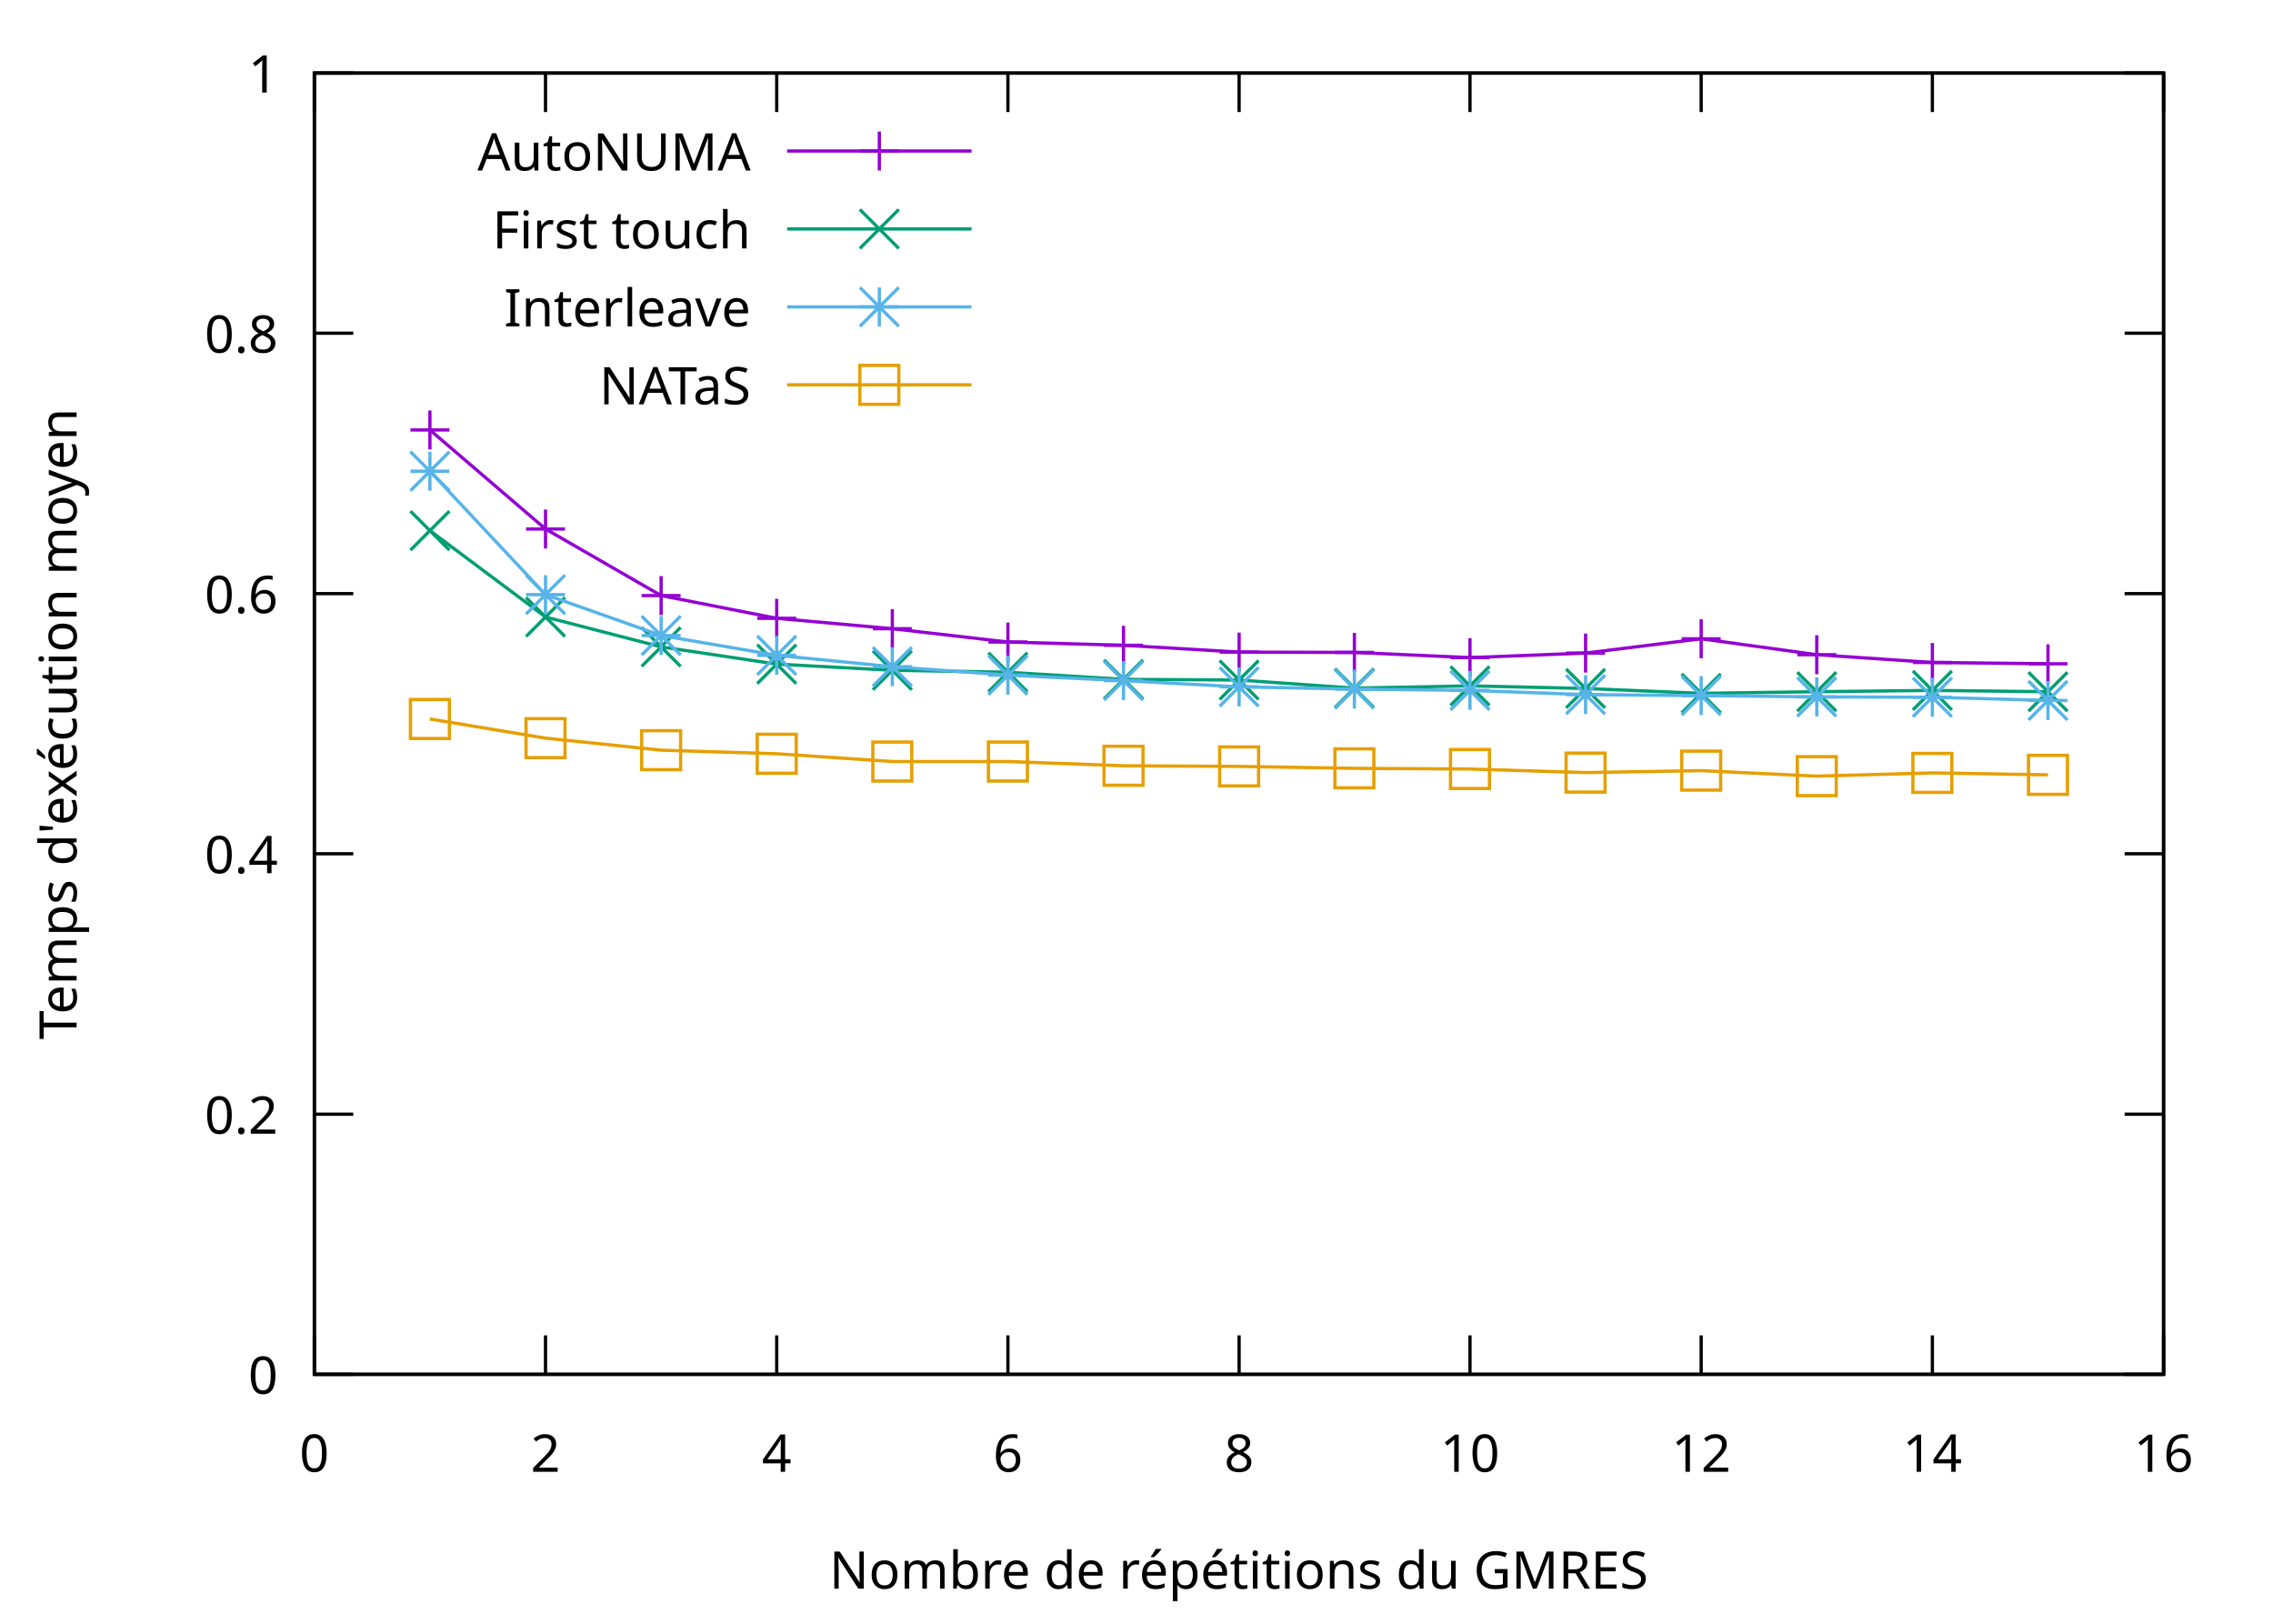
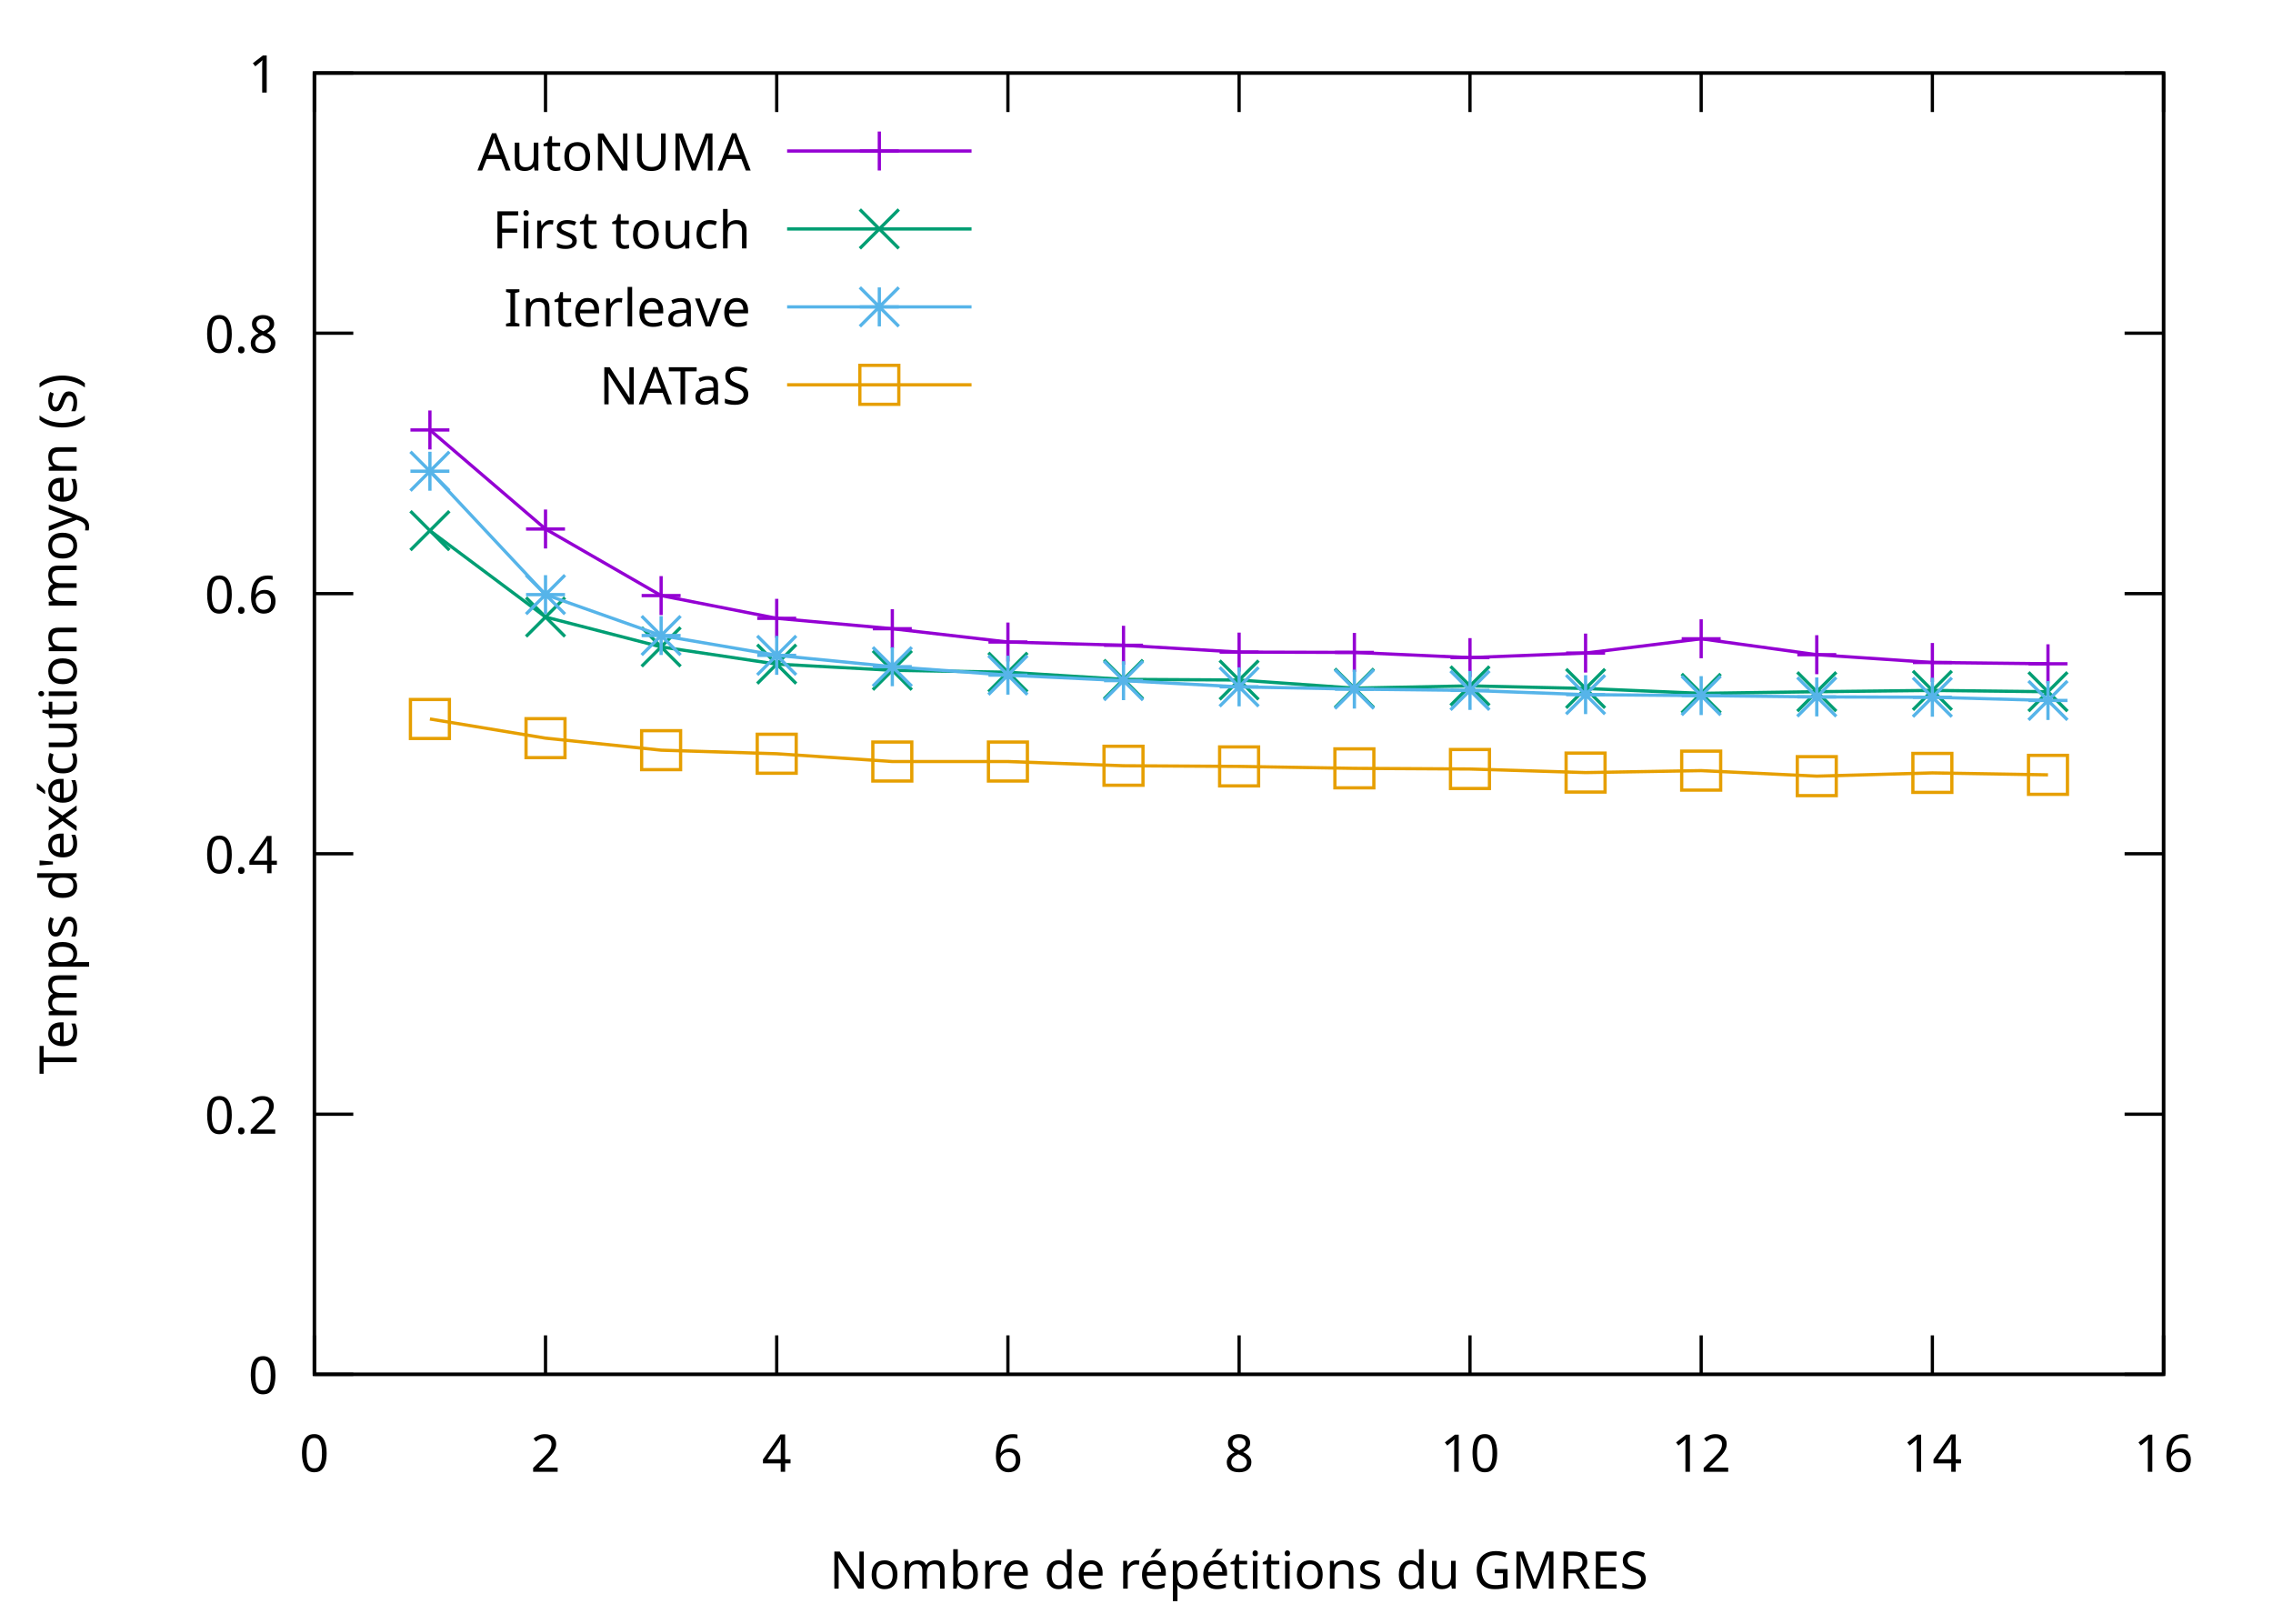
<svg xmlns="http://www.w3.org/2000/svg" xmlns:xlink="http://www.w3.org/1999/xlink" width="700" height="500" viewBox="0 0 700 500">
  <g id="gnuplot_canvas">
    <rect x="0" y="0" width="700" height="500" fill="none" />
    <defs>
      <circle id="gpDot" r="0.5" stroke-width="0.5" />
      <path id="gpPt0" stroke-width="0.167" stroke="currentColor" d="M-1,0 h2 M0,-1 v2" />
      <path id="gpPt1" stroke-width="0.167" stroke="currentColor" d="M-1,-1 L1,1 M1,-1 L-1,1" />
      <path id="gpPt2" stroke-width="0.167" stroke="currentColor" d="M-1,0 L1,0 M0,-1 L0,1 M-1,-1 L1,1 M-1,1 L1,-1" />
      <rect id="gpPt3" stroke-width="0.167" stroke="currentColor" x="-1" y="-1" width="2" height="2" />
      <rect id="gpPt4" stroke-width="0.167" stroke="currentColor" fill="currentColor" x="-1" y="-1" width="2" height="2" />
      <circle id="gpPt5" stroke-width="0.167" stroke="currentColor" cx="0" cy="0" r="1" />
      <use xlink:href="#gpPt5" id="gpPt6" fill="currentColor" stroke="none" />
      <path id="gpPt7" stroke-width="0.167" stroke="currentColor" d="M0,-1.33 L-1.33,0.67 L1.33,0.67 z" />
      <use xlink:href="#gpPt7" id="gpPt8" fill="currentColor" stroke="none" />
      <use xlink:href="#gpPt7" id="gpPt9" stroke="currentColor" transform="rotate(180)" />
      <use xlink:href="#gpPt9" id="gpPt10" fill="currentColor" stroke="none" />
      <use xlink:href="#gpPt3" id="gpPt11" stroke="currentColor" transform="rotate(45)" />
      <use xlink:href="#gpPt11" id="gpPt12" fill="currentColor" stroke="none" />
      <path id="gpPt13" stroke-width="0.167" stroke="currentColor" d="M0,1.330 L1.265,0.411 L0.782,-1.067 L-0.782,-1.076 L-1.265,0.411 z" />
      <use xlink:href="#gpPt13" id="gpPt14" fill="currentColor" stroke="none" />
      <filter id="textbox" filterUnits="objectBoundingBox" x="0" y="0" height="1" width="1">
        <feFlood flood-color="white" flood-opacity="1" result="bgnd" />
        <feComposite in="SourceGraphic" in2="bgnd" operator="atop" />
      </filter>
      <filter id="greybox" filterUnits="objectBoundingBox" x="0" y="0" height="1" width="1">
        <feFlood flood-color="lightgrey" flood-opacity="1" result="grey" />
        <feComposite in="SourceGraphic" in2="grey" operator="atop" />
      </filter>
    </defs>
    <g fill="none" color="white" stroke="currentColor" stroke-width="1.00" stroke-linecap="butt" stroke-linejoin="miter">
</g>
    <g fill="none" color="black" stroke="currentColor" stroke-width="1.00" stroke-linecap="butt" stroke-linejoin="miter">
      <path stroke="black" d="M96.8,423.2 L108.8,423.2 M666.3,423.2 L654.3,423.2  " />
      <g transform="translate(85.6,429.2)" stroke="none" fill="black" font-family="Verdana" font-size="16.00" text-anchor="end">
        <text>
          <tspan font-family="Verdana"> 0</tspan>
        </text>
      </g>
    </g>
    <g fill="none" color="black" stroke="currentColor" stroke-width="1.00" stroke-linecap="butt" stroke-linejoin="miter">
      <path stroke="black" d="M96.8,343.1 L108.8,343.1 M666.3,343.1 L654.3,343.1  " />
      <g transform="translate(85.6,349.1)" stroke="none" fill="black" font-family="Verdana" font-size="16.00" text-anchor="end">
        <text>
          <tspan font-family="Verdana"> 0.2</tspan>
        </text>
      </g>
    </g>
    <g fill="none" color="black" stroke="currentColor" stroke-width="1.00" stroke-linecap="butt" stroke-linejoin="miter">
      <path stroke="black" d="M96.8,262.9 L108.8,262.9 M666.3,262.9 L654.3,262.9  " />
      <g transform="translate(85.6,268.9)" stroke="none" fill="black" font-family="Verdana" font-size="16.00" text-anchor="end">
        <text>
          <tspan font-family="Verdana"> 0.4</tspan>
        </text>
      </g>
    </g>
    <g fill="none" color="black" stroke="currentColor" stroke-width="1.00" stroke-linecap="butt" stroke-linejoin="miter">
      <path stroke="black" d="M96.8,182.8 L108.8,182.8 M666.3,182.8 L654.3,182.8  " />
      <g transform="translate(85.6,188.8)" stroke="none" fill="black" font-family="Verdana" font-size="16.00" text-anchor="end">
        <text>
          <tspan font-family="Verdana"> 0.6</tspan>
        </text>
      </g>
    </g>
    <g fill="none" color="black" stroke="currentColor" stroke-width="1.00" stroke-linecap="butt" stroke-linejoin="miter">
      <path stroke="black" d="M96.8,102.6 L108.8,102.6 M666.3,102.6 L654.3,102.6  " />
      <g transform="translate(85.6,108.6)" stroke="none" fill="black" font-family="Verdana" font-size="16.00" text-anchor="end">
        <text>
          <tspan font-family="Verdana"> 0.8</tspan>
        </text>
      </g>
    </g>
    <g fill="none" color="black" stroke="currentColor" stroke-width="1.00" stroke-linecap="butt" stroke-linejoin="miter">
      <path stroke="black" d="M96.8,22.5 L108.8,22.5 M666.3,22.5 L654.3,22.5  " />
      <g transform="translate(85.6,28.5)" stroke="none" fill="black" font-family="Verdana" font-size="16.00" text-anchor="end">
        <text>
          <tspan font-family="Verdana"> 1</tspan>
        </text>
      </g>
    </g>
    <g fill="none" color="black" stroke="currentColor" stroke-width="1.00" stroke-linecap="butt" stroke-linejoin="miter">
      <path stroke="black" d="M96.8,423.2 L96.8,411.2 M96.8,22.5 L96.8,34.5  " />
      <g transform="translate(96.8,453.2)" stroke="none" fill="black" font-family="Verdana" font-size="16.00" text-anchor="middle">
        <text>
          <tspan font-family="Verdana"> 0</tspan>
        </text>
      </g>
    </g>
    <g fill="none" color="black" stroke="currentColor" stroke-width="1.00" stroke-linecap="butt" stroke-linejoin="miter">
      <path stroke="black" d="M168.0,423.2 L168.0,411.2 M168.0,22.5 L168.0,34.5  " />
      <g transform="translate(168.0,453.2)" stroke="none" fill="black" font-family="Verdana" font-size="16.00" text-anchor="middle">
        <text>
          <tspan font-family="Verdana"> 2</tspan>
        </text>
      </g>
    </g>
    <g fill="none" color="black" stroke="currentColor" stroke-width="1.00" stroke-linecap="butt" stroke-linejoin="miter">
      <path stroke="black" d="M239.2,423.2 L239.2,411.2 M239.2,22.5 L239.2,34.5  " />
      <g transform="translate(239.2,453.2)" stroke="none" fill="black" font-family="Verdana" font-size="16.00" text-anchor="middle">
        <text>
          <tspan font-family="Verdana"> 4</tspan>
        </text>
      </g>
    </g>
    <g fill="none" color="black" stroke="currentColor" stroke-width="1.00" stroke-linecap="butt" stroke-linejoin="miter">
      <path stroke="black" d="M310.4,423.2 L310.4,411.2 M310.4,22.5 L310.4,34.5  " />
      <g transform="translate(310.4,453.2)" stroke="none" fill="black" font-family="Verdana" font-size="16.00" text-anchor="middle">
        <text>
          <tspan font-family="Verdana"> 6</tspan>
        </text>
      </g>
    </g>
    <g fill="none" color="black" stroke="currentColor" stroke-width="1.00" stroke-linecap="butt" stroke-linejoin="miter">
      <path stroke="black" d="M381.6,423.2 L381.6,411.2 M381.6,22.5 L381.6,34.5  " />
      <g transform="translate(381.6,453.2)" stroke="none" fill="black" font-family="Verdana" font-size="16.00" text-anchor="middle">
        <text>
          <tspan font-family="Verdana"> 8</tspan>
        </text>
      </g>
    </g>
    <g fill="none" color="black" stroke="currentColor" stroke-width="1.00" stroke-linecap="butt" stroke-linejoin="miter">
      <path stroke="black" d="M452.7,423.2 L452.7,411.2 M452.7,22.5 L452.7,34.5  " />
      <g transform="translate(452.7,453.2)" stroke="none" fill="black" font-family="Verdana" font-size="16.00" text-anchor="middle">
        <text>
          <tspan font-family="Verdana"> 10</tspan>
        </text>
      </g>
    </g>
    <g fill="none" color="black" stroke="currentColor" stroke-width="1.00" stroke-linecap="butt" stroke-linejoin="miter">
      <path stroke="black" d="M523.9,423.2 L523.9,411.2 M523.9,22.5 L523.9,34.5  " />
      <g transform="translate(523.9,453.2)" stroke="none" fill="black" font-family="Verdana" font-size="16.00" text-anchor="middle">
        <text>
          <tspan font-family="Verdana"> 12</tspan>
        </text>
      </g>
    </g>
    <g fill="none" color="black" stroke="currentColor" stroke-width="1.00" stroke-linecap="butt" stroke-linejoin="miter">
      <path stroke="black" d="M595.1,423.2 L595.1,411.2 M595.1,22.5 L595.1,34.5  " />
      <g transform="translate(595.1,453.2)" stroke="none" fill="black" font-family="Verdana" font-size="16.00" text-anchor="middle">
        <text>
          <tspan font-family="Verdana"> 14</tspan>
        </text>
      </g>
    </g>
    <g fill="none" color="black" stroke="currentColor" stroke-width="1.00" stroke-linecap="butt" stroke-linejoin="miter">
      <path stroke="black" d="M666.3,423.2 L666.3,411.2 M666.3,22.5 L666.3,34.5  " />
      <g transform="translate(666.3,453.2)" stroke="none" fill="black" font-family="Verdana" font-size="16.00" text-anchor="middle">
        <text>
          <tspan font-family="Verdana"> 16</tspan>
        </text>
      </g>
    </g>
    <g fill="none" color="black" stroke="currentColor" stroke-width="1.00" stroke-linecap="butt" stroke-linejoin="miter">
</g>
    <g fill="none" color="black" stroke="currentColor" stroke-width="1.00" stroke-linecap="butt" stroke-linejoin="miter">
      <path stroke="black" d="M96.8,22.5 L96.8,423.2 L666.3,423.2 L666.3,22.5 L96.8,22.5 Z  " />
    </g>
    <g fill="none" color="black" stroke="currentColor" stroke-width="1.00" stroke-linecap="butt" stroke-linejoin="miter">
      <g transform="translate(23.6,222.9) rotate(270)" stroke="none" fill="black" font-family="Verdana" font-size="16.00" text-anchor="middle">
        <text>
-           <tspan font-family="Verdana">Temps d'exécution moyen</tspan>
+           <tspan font-family="Verdana">Temps d'exécution moyen (s)</tspan>
        </text>
      </g>
    </g>
    <g fill="none" color="black" stroke="currentColor" stroke-width="1.00" stroke-linecap="butt" stroke-linejoin="miter">
      <g transform="translate(381.5,489.2)" stroke="none" fill="black" font-family="Verdana" font-size="16.00" text-anchor="middle">
        <text>
          <tspan font-family="Verdana">Nombre de répétitions du GMRES</tspan>
        </text>
      </g>
    </g>
    <g fill="none" color="black" stroke="currentColor" stroke-width="1.00" stroke-linecap="butt" stroke-linejoin="miter">
</g>
    <g id="gnuplot_plot_1">
      <g fill="none" color="black" stroke="currentColor" stroke-width="1.00" stroke-linecap="butt" stroke-linejoin="miter">
        <g transform="translate(231.2,52.5)" stroke="none" fill="black" font-family="Verdana" font-size="16.00" text-anchor="end">
          <text>
            <tspan font-family="Verdana">AutoNUMA</tspan>
          </text>
        </g>
      </g>
      <g fill="none" color="black" stroke="currentColor" stroke-width="1.00" stroke-linecap="butt" stroke-linejoin="miter">
        <path stroke="rgb(148,   0, 211)" d="M242.4,46.5 L299.2,46.5 M132.4,132.4 L168.0,162.9 L203.6,183.4 L239.2,190.4 L274.8,193.6 L310.4,197.7   L346.0,198.7 L381.6,200.8 L417.1,200.9 L452.7,202.5 L488.3,201.1 L523.9,196.7 L559.5,201.6 L595.1,204.0   L630.7,204.4  " />
        <use xlink:href="#gpPt0" transform="translate(132.4,132.4) scale(6.00)" color="rgb(148,   0, 211)" />
        <use xlink:href="#gpPt0" transform="translate(168.0,162.9) scale(6.00)" color="rgb(148,   0, 211)" />
        <use xlink:href="#gpPt0" transform="translate(203.6,183.4) scale(6.00)" color="rgb(148,   0, 211)" />
        <use xlink:href="#gpPt0" transform="translate(239.2,190.4) scale(6.00)" color="rgb(148,   0, 211)" />
        <use xlink:href="#gpPt0" transform="translate(274.8,193.6) scale(6.00)" color="rgb(148,   0, 211)" />
        <use xlink:href="#gpPt0" transform="translate(310.4,197.7) scale(6.00)" color="rgb(148,   0, 211)" />
        <use xlink:href="#gpPt0" transform="translate(346.0,198.7) scale(6.00)" color="rgb(148,   0, 211)" />
        <use xlink:href="#gpPt0" transform="translate(381.6,200.8) scale(6.00)" color="rgb(148,   0, 211)" />
        <use xlink:href="#gpPt0" transform="translate(417.1,200.9) scale(6.00)" color="rgb(148,   0, 211)" />
        <use xlink:href="#gpPt0" transform="translate(452.7,202.5) scale(6.00)" color="rgb(148,   0, 211)" />
        <use xlink:href="#gpPt0" transform="translate(488.3,201.1) scale(6.00)" color="rgb(148,   0, 211)" />
        <use xlink:href="#gpPt0" transform="translate(523.9,196.7) scale(6.00)" color="rgb(148,   0, 211)" />
        <use xlink:href="#gpPt0" transform="translate(559.5,201.6) scale(6.00)" color="rgb(148,   0, 211)" />
        <use xlink:href="#gpPt0" transform="translate(595.1,204.0) scale(6.00)" color="rgb(148,   0, 211)" />
        <use xlink:href="#gpPt0" transform="translate(630.7,204.4) scale(6.00)" color="rgb(148,   0, 211)" />
        <use xlink:href="#gpPt0" transform="translate(270.8,46.5) scale(6.00)" color="rgb(148,   0, 211)" />
      </g>
    </g>
    <g id="gnuplot_plot_2">
      <g fill="none" color="black" stroke="currentColor" stroke-width="1.00" stroke-linecap="butt" stroke-linejoin="miter">
        <g transform="translate(231.2,76.5)" stroke="none" fill="black" font-family="Verdana" font-size="16.00" text-anchor="end">
          <text>
            <tspan font-family="Verdana">First touch</tspan>
          </text>
        </g>
      </g>
      <g fill="none" color="black" stroke="currentColor" stroke-width="1.00" stroke-linecap="butt" stroke-linejoin="miter">
        <path stroke="rgb(  0, 158, 115)" d="M242.4,70.5 L299.2,70.5 M132.4,163.4 L168.0,190.0 L203.6,199.2 L239.2,204.5 L274.8,206.4 L310.4,207.0   L346.0,209.2 L381.6,209.4 L417.1,211.9 L452.7,211.2 L488.3,212.0 L523.9,213.5 L559.5,213.0 L595.1,212.6   L630.7,213.0  " />
        <use xlink:href="#gpPt1" transform="translate(132.4,163.4) scale(6.00)" color="rgb(  0, 158, 115)" />
        <use xlink:href="#gpPt1" transform="translate(168.0,190.0) scale(6.00)" color="rgb(  0, 158, 115)" />
        <use xlink:href="#gpPt1" transform="translate(203.6,199.2) scale(6.00)" color="rgb(  0, 158, 115)" />
        <use xlink:href="#gpPt1" transform="translate(239.2,204.5) scale(6.00)" color="rgb(  0, 158, 115)" />
        <use xlink:href="#gpPt1" transform="translate(274.8,206.4) scale(6.00)" color="rgb(  0, 158, 115)" />
        <use xlink:href="#gpPt1" transform="translate(310.4,207.0) scale(6.00)" color="rgb(  0, 158, 115)" />
        <use xlink:href="#gpPt1" transform="translate(346.0,209.2) scale(6.00)" color="rgb(  0, 158, 115)" />
        <use xlink:href="#gpPt1" transform="translate(381.6,209.4) scale(6.00)" color="rgb(  0, 158, 115)" />
        <use xlink:href="#gpPt1" transform="translate(417.1,211.9) scale(6.00)" color="rgb(  0, 158, 115)" />
        <use xlink:href="#gpPt1" transform="translate(452.7,211.2) scale(6.00)" color="rgb(  0, 158, 115)" />
        <use xlink:href="#gpPt1" transform="translate(488.3,212.0) scale(6.00)" color="rgb(  0, 158, 115)" />
        <use xlink:href="#gpPt1" transform="translate(523.9,213.5) scale(6.00)" color="rgb(  0, 158, 115)" />
        <use xlink:href="#gpPt1" transform="translate(559.5,213.0) scale(6.00)" color="rgb(  0, 158, 115)" />
        <use xlink:href="#gpPt1" transform="translate(595.1,212.6) scale(6.00)" color="rgb(  0, 158, 115)" />
        <use xlink:href="#gpPt1" transform="translate(630.7,213.0) scale(6.00)" color="rgb(  0, 158, 115)" />
        <use xlink:href="#gpPt1" transform="translate(270.8,70.5) scale(6.00)" color="rgb(  0, 158, 115)" />
      </g>
    </g>
    <g id="gnuplot_plot_3">
      <g fill="none" color="black" stroke="currentColor" stroke-width="1.00" stroke-linecap="butt" stroke-linejoin="miter">
        <g transform="translate(231.2,100.5)" stroke="none" fill="black" font-family="Verdana" font-size="16.00" text-anchor="end">
          <text>
            <tspan font-family="Verdana">Interleave</tspan>
          </text>
        </g>
      </g>
      <g fill="none" color="black" stroke="currentColor" stroke-width="1.00" stroke-linecap="butt" stroke-linejoin="miter">
        <path stroke="rgb( 86, 180, 233)" d="M242.4,94.5 L299.2,94.5 M132.4,145.1 L168.0,183.1 L203.6,195.7 L239.2,201.8 L274.8,205.3 L310.4,207.9   L346.0,209.6 L381.6,211.5 L417.1,212.2 L452.7,212.6 L488.3,213.9 L523.9,214.2 L559.5,214.6 L595.1,214.7   L630.7,215.7  " />
        <use xlink:href="#gpPt2" transform="translate(132.4,145.1) scale(6.00)" color="rgb( 86, 180, 233)" />
        <use xlink:href="#gpPt2" transform="translate(168.0,183.1) scale(6.00)" color="rgb( 86, 180, 233)" />
        <use xlink:href="#gpPt2" transform="translate(203.6,195.7) scale(6.00)" color="rgb( 86, 180, 233)" />
        <use xlink:href="#gpPt2" transform="translate(239.2,201.8) scale(6.00)" color="rgb( 86, 180, 233)" />
        <use xlink:href="#gpPt2" transform="translate(274.8,205.3) scale(6.00)" color="rgb( 86, 180, 233)" />
        <use xlink:href="#gpPt2" transform="translate(310.4,207.9) scale(6.00)" color="rgb( 86, 180, 233)" />
        <use xlink:href="#gpPt2" transform="translate(346.0,209.6) scale(6.00)" color="rgb( 86, 180, 233)" />
        <use xlink:href="#gpPt2" transform="translate(381.6,211.5) scale(6.00)" color="rgb( 86, 180, 233)" />
        <use xlink:href="#gpPt2" transform="translate(417.1,212.2) scale(6.00)" color="rgb( 86, 180, 233)" />
        <use xlink:href="#gpPt2" transform="translate(452.7,212.6) scale(6.00)" color="rgb( 86, 180, 233)" />
        <use xlink:href="#gpPt2" transform="translate(488.3,213.9) scale(6.00)" color="rgb( 86, 180, 233)" />
        <use xlink:href="#gpPt2" transform="translate(523.9,214.2) scale(6.00)" color="rgb( 86, 180, 233)" />
        <use xlink:href="#gpPt2" transform="translate(559.5,214.6) scale(6.00)" color="rgb( 86, 180, 233)" />
        <use xlink:href="#gpPt2" transform="translate(595.1,214.7) scale(6.00)" color="rgb( 86, 180, 233)" />
        <use xlink:href="#gpPt2" transform="translate(630.7,215.7) scale(6.00)" color="rgb( 86, 180, 233)" />
        <use xlink:href="#gpPt2" transform="translate(270.8,94.5) scale(6.00)" color="rgb( 86, 180, 233)" />
      </g>
    </g>
    <g id="gnuplot_plot_4">
      <g fill="none" color="black" stroke="currentColor" stroke-width="1.00" stroke-linecap="butt" stroke-linejoin="miter">
        <g transform="translate(231.2,124.5)" stroke="none" fill="black" font-family="Verdana" font-size="16.00" text-anchor="end">
          <text>
            <tspan font-family="Verdana">NATaS</tspan>
          </text>
        </g>
      </g>
      <g fill="none" color="black" stroke="currentColor" stroke-width="1.00" stroke-linecap="butt" stroke-linejoin="miter">
        <path stroke="rgb(230, 159,   0)" d="M242.4,118.5 L299.2,118.5 M132.4,221.4 L168.0,227.3 L203.6,231.0 L239.2,232.1 L274.8,234.5 L310.4,234.5   L346.0,235.8 L381.6,236.0 L417.1,236.6 L452.7,236.8 L488.3,237.9 L523.9,237.3 L559.5,239.0 L595.1,238.0   L630.7,238.6  " />
        <use xlink:href="#gpPt3" transform="translate(132.4,221.4) scale(6.00)" color="rgb(230, 159,   0)" />
        <use xlink:href="#gpPt3" transform="translate(168.0,227.3) scale(6.00)" color="rgb(230, 159,   0)" />
        <use xlink:href="#gpPt3" transform="translate(203.6,231.0) scale(6.00)" color="rgb(230, 159,   0)" />
        <use xlink:href="#gpPt3" transform="translate(239.2,232.1) scale(6.00)" color="rgb(230, 159,   0)" />
        <use xlink:href="#gpPt3" transform="translate(274.8,234.5) scale(6.00)" color="rgb(230, 159,   0)" />
        <use xlink:href="#gpPt3" transform="translate(310.4,234.5) scale(6.00)" color="rgb(230, 159,   0)" />
        <use xlink:href="#gpPt3" transform="translate(346.0,235.8) scale(6.00)" color="rgb(230, 159,   0)" />
        <use xlink:href="#gpPt3" transform="translate(381.6,236.0) scale(6.00)" color="rgb(230, 159,   0)" />
        <use xlink:href="#gpPt3" transform="translate(417.1,236.6) scale(6.00)" color="rgb(230, 159,   0)" />
        <use xlink:href="#gpPt3" transform="translate(452.7,236.8) scale(6.00)" color="rgb(230, 159,   0)" />
        <use xlink:href="#gpPt3" transform="translate(488.3,237.9) scale(6.00)" color="rgb(230, 159,   0)" />
        <use xlink:href="#gpPt3" transform="translate(523.9,237.3) scale(6.00)" color="rgb(230, 159,   0)" />
        <use xlink:href="#gpPt3" transform="translate(559.5,239.0) scale(6.00)" color="rgb(230, 159,   0)" />
        <use xlink:href="#gpPt3" transform="translate(595.1,238.0) scale(6.00)" color="rgb(230, 159,   0)" />
        <use xlink:href="#gpPt3" transform="translate(630.7,238.6) scale(6.00)" color="rgb(230, 159,   0)" />
        <use xlink:href="#gpPt3" transform="translate(270.8,118.5) scale(6.00)" color="rgb(230, 159,   0)" />
      </g>
    </g>
    <g fill="none" color="white" stroke="rgb(230, 159,   0)" stroke-width="2.00" stroke-linecap="butt" stroke-linejoin="miter">
</g>
    <g fill="none" color="black" stroke="currentColor" stroke-width="2.00" stroke-linecap="butt" stroke-linejoin="miter">
</g>
    <g fill="none" color="black" stroke="black" stroke-width="1.00" stroke-linecap="butt" stroke-linejoin="miter">
</g>
    <g fill="none" color="black" stroke="currentColor" stroke-width="1.00" stroke-linecap="butt" stroke-linejoin="miter">
      <path stroke="black" d="M96.8,22.5 L96.8,423.2 L666.3,423.2 L666.3,22.5 L96.8,22.5 Z  " />
    </g>
    <g fill="none" color="black" stroke="currentColor" stroke-width="1.00" stroke-linecap="butt" stroke-linejoin="miter">
</g>
  </g>
</svg>
